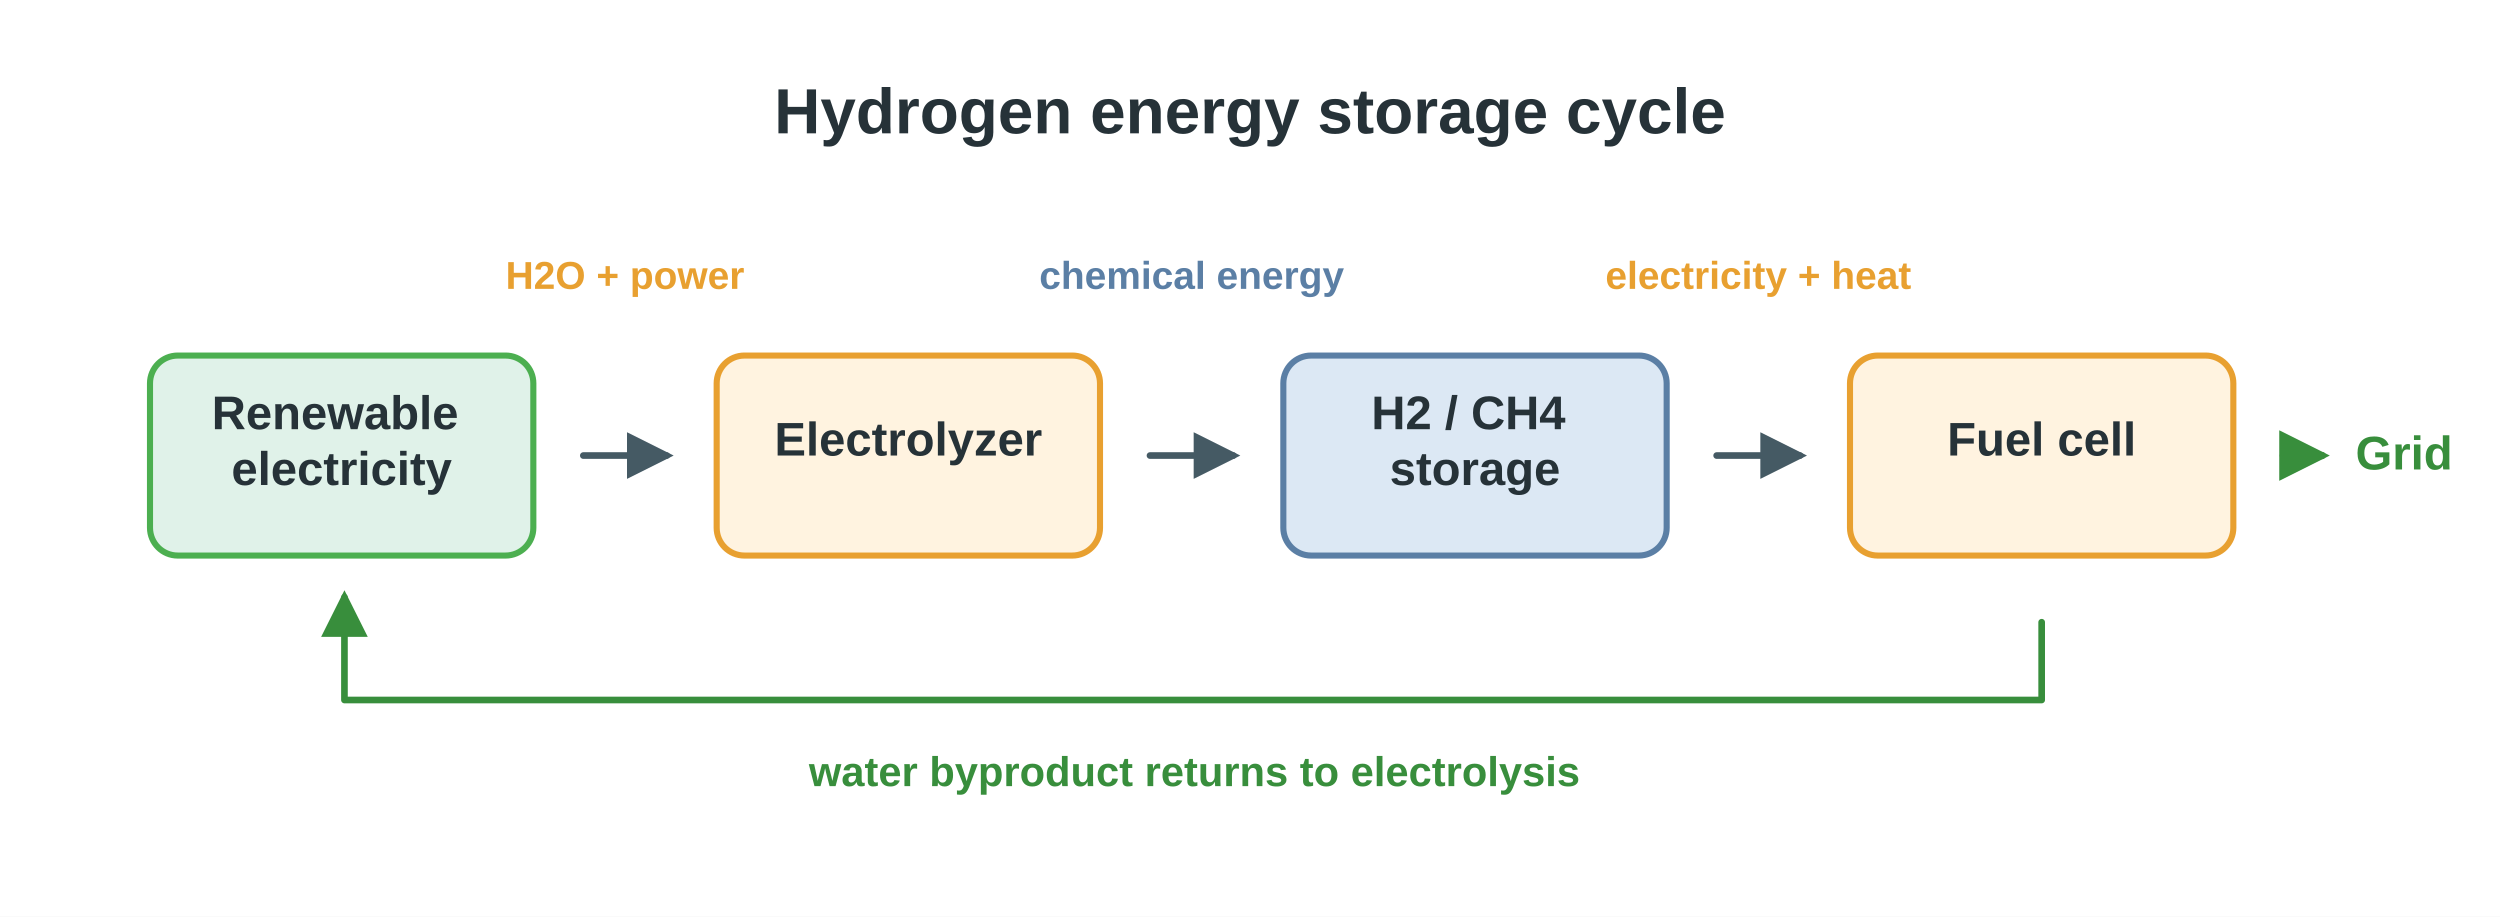
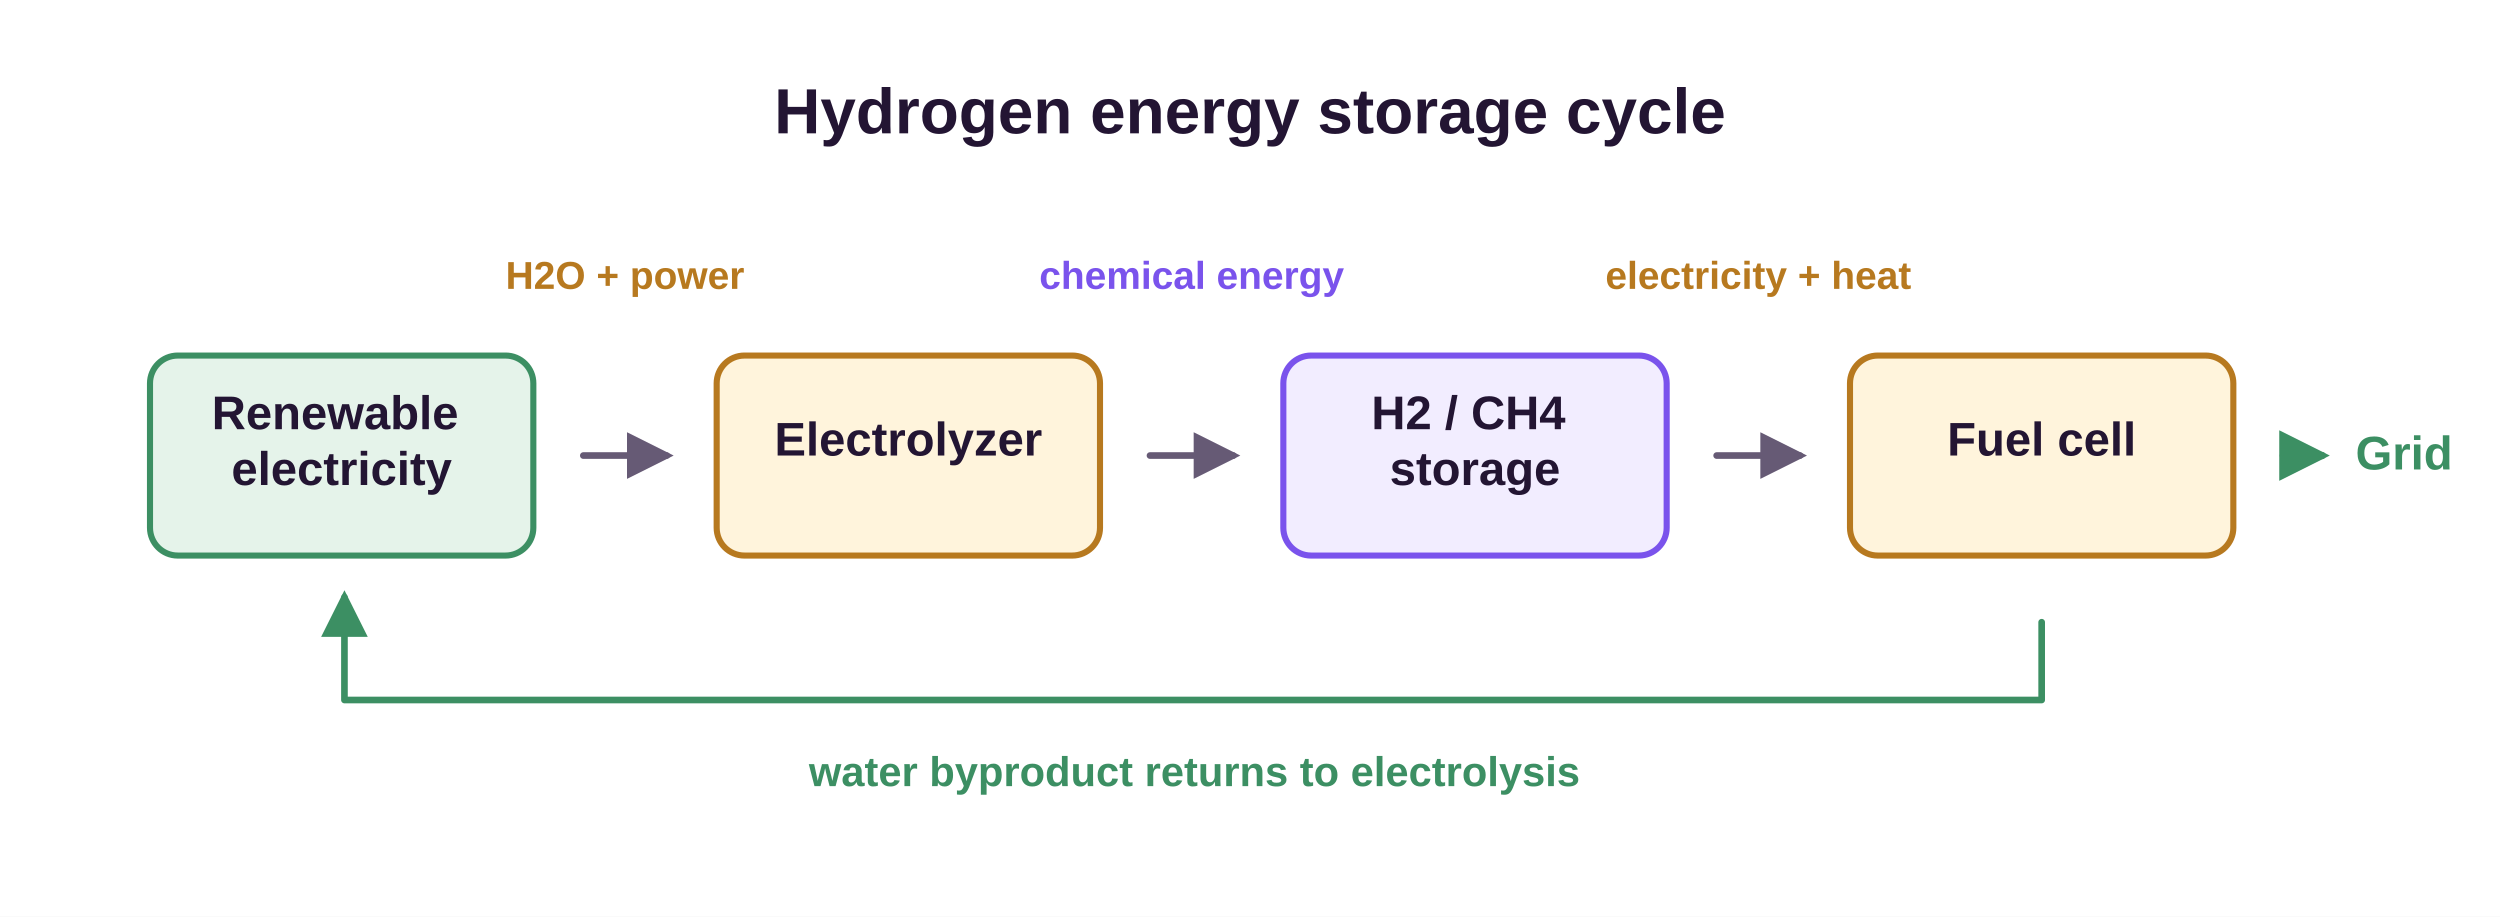
<svg xmlns="http://www.w3.org/2000/svg" width="900" height="330" viewBox="0 0 900 330">
  <defs>
    <marker id="arrow" viewBox="0 0 10 10" refX="8.5" refY="5" markerWidth="7" markerHeight="7" orient="auto-start-reverse">
-       <path d="M 0 0 L 10 5 L 0 10 z" fill="#455a64" />
+       <path d="M 0 0 L 10 5 L 0 10 z" fill="#665a75" />
    </marker>
    <marker id="greenArrow" viewBox="0 0 10 10" refX="8.5" refY="5" markerWidth="7" markerHeight="7" orient="auto-start-reverse">
-       <path d="M 0 0 L 10 5 L 0 10 z" fill="#388e3c" />
+       <path d="M 0 0 L 10 5 L 0 10 z" fill="#3c8f63" />
    </marker>
    <style>
    text { font-family: Arial, Helvetica, DejaVu Sans, sans-serif; }
  </style>
  </defs>
  <rect width="100%" height="100%" fill="white" />
-   <text x="450.0" y="48.0" text-anchor="middle" font-size="23" font-weight="700" fill="#263238">
+   <text x="450.0" y="48.0" text-anchor="middle" font-size="23" font-weight="700" fill="#231533">
    <tspan x="450.0" dy="0.0">Hydrogen energy storage cycle</tspan>
  </text>
-   <rect x="54" y="128" width="138" height="72" rx="10" fill="#e0f2e9" stroke="#4caf50" stroke-width="2.2" />
-   <text x="123.0" y="154.5" text-anchor="middle" font-size="17" font-weight="700" fill="#263238">
+   <rect x="54" y="128" width="138" height="72" rx="10" fill="#e5f3ea" stroke="#3c8f63" stroke-width="2.2" />
+   <text x="123.0" y="154.5" text-anchor="middle" font-size="17" font-weight="700" fill="#231533">
    <tspan x="123.0" dy="0.0">Renewable</tspan>
    <tspan x="123.0" dy="20.1">electricity</tspan>
  </text>
-   <rect x="258" y="128" width="138" height="72" rx="10" fill="#fff3e0" stroke="#e8a030" stroke-width="2.2" />
-   <text x="327.0" y="164.0" text-anchor="middle" font-size="17" font-weight="700" fill="#263238">
+   <rect x="258" y="128" width="138" height="72" rx="10" fill="#fff4dc" stroke="#b7791f" stroke-width="2.2" />
+   <text x="327.0" y="164.0" text-anchor="middle" font-size="17" font-weight="700" fill="#231533">
    <tspan x="327.0" dy="0.0">Electrolyzer</tspan>
  </text>
-   <rect x="462" y="128" width="138" height="72" rx="10" fill="#dce8f4" stroke="#5b7fa5" stroke-width="2.2" />
-   <text x="531.0" y="154.5" text-anchor="middle" font-size="17" font-weight="700" fill="#263238">
+   <rect x="462" y="128" width="138" height="72" rx="10" fill="#f2edff" stroke="#7a53ec" stroke-width="2.2" />
+   <text x="531.0" y="154.5" text-anchor="middle" font-size="17" font-weight="700" fill="#231533">
    <tspan x="531.0" dy="0.0">H2 / CH4</tspan>
    <tspan x="531.0" dy="20.1">storage</tspan>
  </text>
-   <rect x="666" y="128" width="138" height="72" rx="10" fill="#fff3e0" stroke="#e8a030" stroke-width="2.2" />
-   <text x="735.0" y="164.0" text-anchor="middle" font-size="17" font-weight="700" fill="#263238">
+   <rect x="666" y="128" width="138" height="72" rx="10" fill="#fff4dc" stroke="#b7791f" stroke-width="2.2" />
+   <text x="735.0" y="164.0" text-anchor="middle" font-size="17" font-weight="700" fill="#231533">
    <tspan x="735.0" dy="0.0">Fuel cell</tspan>
  </text>
-   <line x1="210" y1="164" x2="240" y2="164" stroke="#455a64" stroke-width="2.4" stroke-linecap="round" marker-end="url(#arrow)" />
-   <line x1="414" y1="164" x2="444" y2="164" stroke="#455a64" stroke-width="2.4" stroke-linecap="round" marker-end="url(#arrow)" />
-   <line x1="618" y1="164" x2="648" y2="164" stroke="#455a64" stroke-width="2.4" stroke-linecap="round" marker-end="url(#arrow)" />
+   <line x1="210" y1="164" x2="240" y2="164" stroke="#665a75" stroke-width="2.4" stroke-linecap="round" marker-end="url(#arrow)" />
+   <line x1="414" y1="164" x2="444" y2="164" stroke="#665a75" stroke-width="2.4" stroke-linecap="round" marker-end="url(#arrow)" />
+   <line x1="618" y1="164" x2="648" y2="164" stroke="#665a75" stroke-width="2.4" stroke-linecap="round" marker-end="url(#arrow)" />
  <rect x="159" y="86" width="132" height="28" rx="7" fill="white" opacity="0.92" />
-   <text x="225.0" y="104.0" text-anchor="middle" font-size="14" font-weight="700" fill="#e8a030">
+   <text x="225.0" y="104.0" text-anchor="middle" font-size="14" font-weight="700" fill="#b7791f">
    <tspan x="225.0" dy="0.0">H2O + power</tspan>
  </text>
  <rect x="363" y="86" width="132" height="28" rx="7" fill="white" opacity="0.92" />
-   <text x="429.0" y="104.0" text-anchor="middle" font-size="14" font-weight="700" fill="#5b7fa5">
+   <text x="429.0" y="104.0" text-anchor="middle" font-size="14" font-weight="700" fill="#7a53ec">
    <tspan x="429.0" dy="0.0">chemical energy</tspan>
  </text>
  <rect x="567" y="86" width="132" height="28" rx="7" fill="white" opacity="0.92" />
-   <text x="633.0" y="104.0" text-anchor="middle" font-size="14" font-weight="700" fill="#e8a030">
+   <text x="633.0" y="104.0" text-anchor="middle" font-size="14" font-weight="700" fill="#b7791f">
    <tspan x="633.0" dy="0.0">electricity + heat</tspan>
  </text>
-   <line x1="822" y1="164" x2="836" y2="164" stroke="#388e3c" stroke-width="2.6" stroke-linecap="round" marker-end="url(#greenArrow)" />
-   <text x="848.0" y="169.0" text-anchor="start" font-size="17" font-weight="700" fill="#388e3c">
+   <line x1="822" y1="164" x2="836" y2="164" stroke="#3c8f63" stroke-width="2.6" stroke-linecap="round" marker-end="url(#greenArrow)" />
+   <text x="848.0" y="169.0" text-anchor="start" font-size="17" font-weight="700" fill="#3c8f63">
    <tspan x="848.0" dy="0.0">Grid</tspan>
  </text>
-   <path d="M 735 224 L 735 252 L 124 252 L 124 215" fill="none" stroke="#388e3c" stroke-width="2.4" stroke-linecap="round" stroke-linejoin="round" marker-end="url(#greenArrow)" />
-   <text x="430.0" y="283.0" text-anchor="middle" font-size="15" font-weight="600" fill="#388e3c">
+   <path d="M 735 224 L 735 252 L 124 252 L 124 215" fill="none" stroke="#3c8f63" stroke-width="2.4" stroke-linecap="round" stroke-linejoin="round" marker-end="url(#greenArrow)" />
+   <text x="430.0" y="283.0" text-anchor="middle" font-size="15" font-weight="600" fill="#3c8f63">
    <tspan x="430.0" dy="0.0">water byproduct returns to electrolysis</tspan>
  </text>
</svg>
